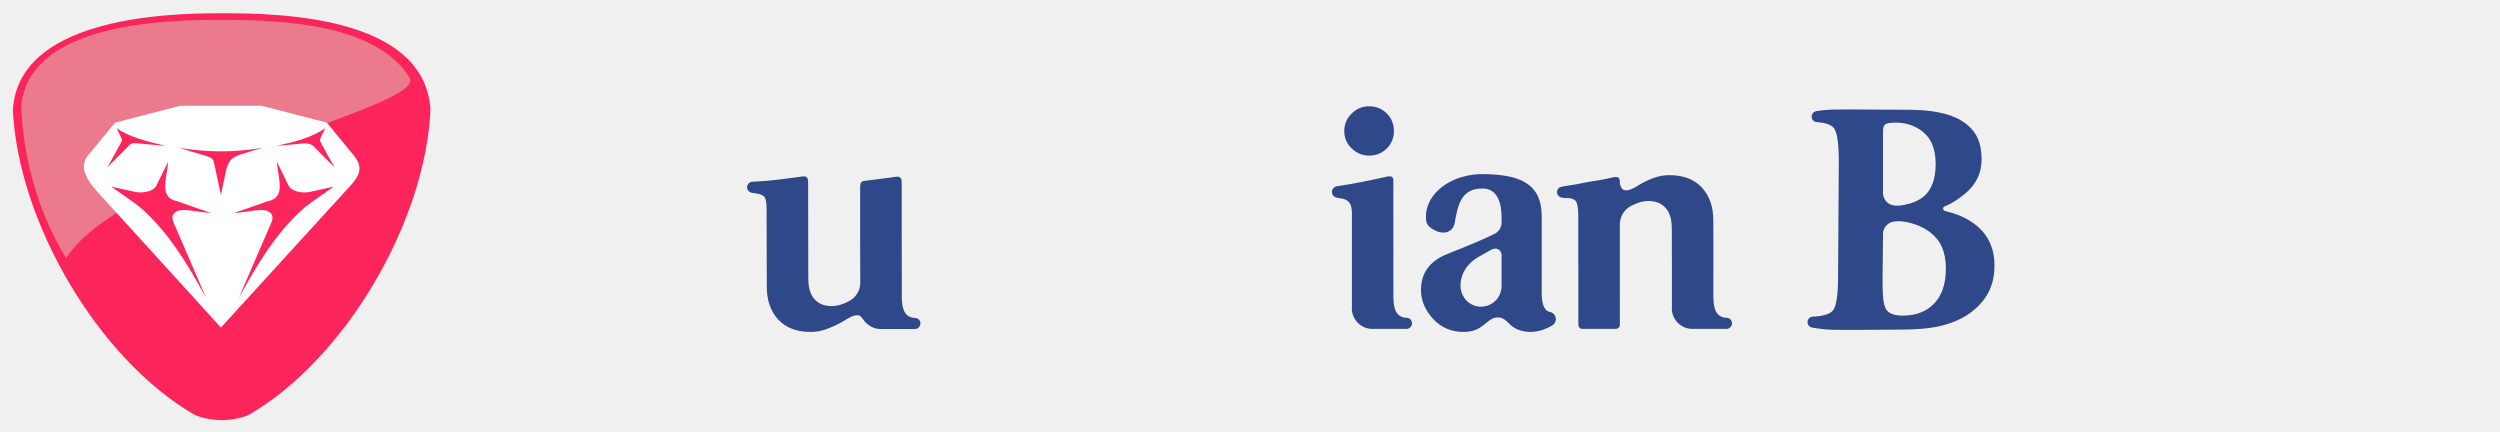
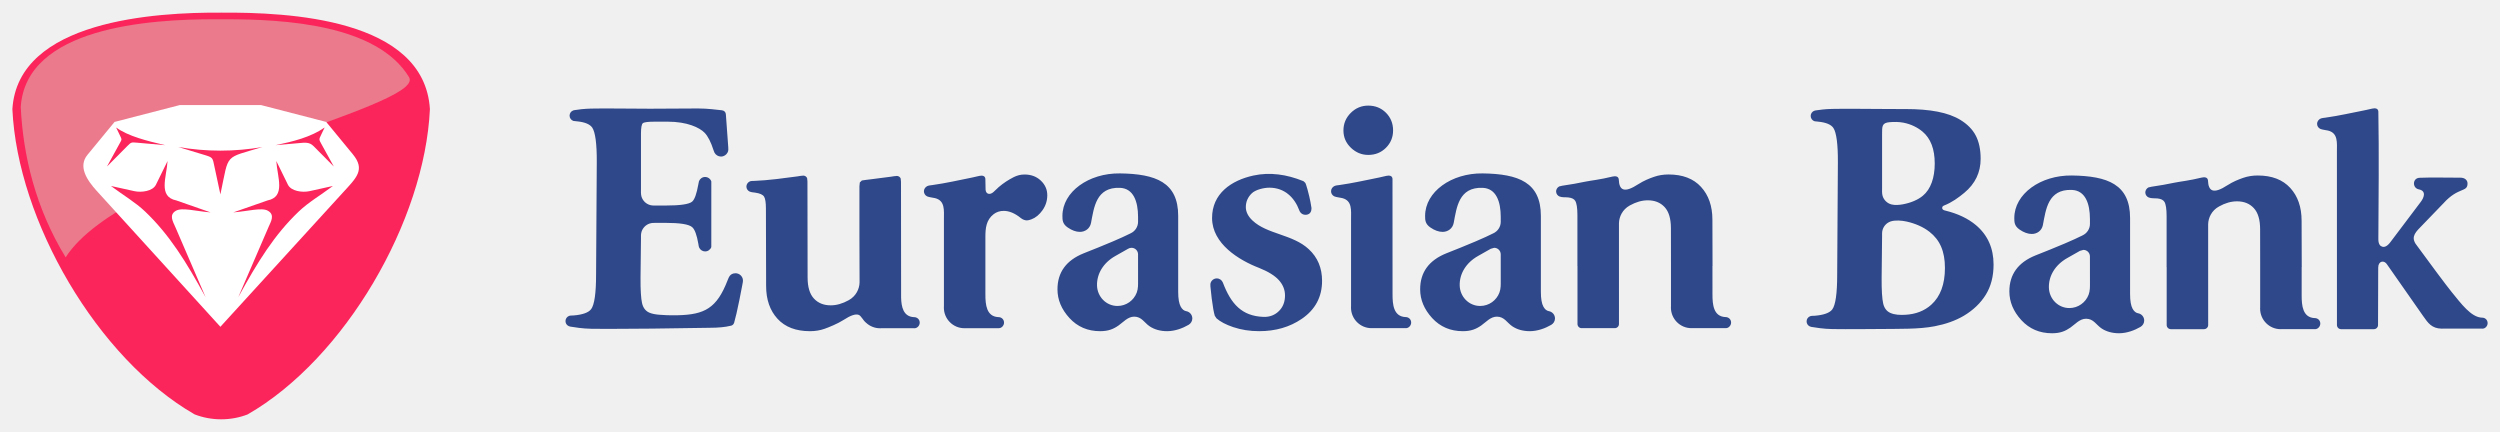
- <svg xmlns="http://www.w3.org/2000/svg" width="715.748" height="123.661">
-   <g>
-     <path d="M545.852 31.417c7.01 0 12.208.962 15.73 3.142 1.93 1.194 3.392 2.645 4.334 4.432.938 1.784 1.41 4.008 1.41 6.67 0 3.89-1.55 7.146-4.672 9.735-1.716 1.427-3.616 2.785-5.736 3.615-.345.132-.605.32-.605.7 0 .567.53.695.966.8 3.49.857 6.412 2.232 8.684 4.135 3.383 2.842 5.062 6.622 5.062 11.295 0 3.375-.745 6.264-2.24 8.665-1.49 2.405-3.603 4.417-6.33 6.04-2.336 1.363-5.093 2.353-8.275 2.966-2.348.457-4.937.637-7.687.706-1.354.035-2.713.043-4.068.06-6.717.035-12.93.115-17.53.043-2.582-.036-4.734-.413-6.113-.63l.008-.016-.38-.112c-.554-.252-.93-.8-.927-1.443 0-.677.433-1.262 1.038-1.487.382-.136.867-.096 1.268-.124 2.585-.207 4.3-.812 5.046-1.81.938-1.263 1.41-4.562 1.41-9.884l.2-32.212c.033-5.26-.424-8.542-1.265-9.836-.655-1.01-2.134-1.627-4.418-1.848l-.998-.108c-.64-.208-1.11-.81-1.11-1.523 0-.698.46-1.3 1.094-1.504l.28-.068h-.004c1.143-.193 2.778-.393 4.802-.44 4.285-.105 10.297.027 16.906.03 1.387 0 2.753.01 4.12.01m-.156 58.917c2.97-.145 5.53-1.107 7.51-2.902 2.59-2.345 3.896-5.844 3.896-10.513 0-4.81-1.466-8.032-4.428-10.353-1.776-1.39-4.04-2.373-6.557-2.938-1.323-.293-3.267-.466-4.55-.033-1.122.377-2 1.29-2.328 2.437-.182.63-.137 1.275-.137 1.92l-.13 11.68c-.04 3.695.15 6.196.442 7.458.29 1.263.942 2.193 1.996 2.677 1.336.617 2.843.63 4.286.565m-.642-31.64c2.31-.436 4.265-1.25 5.72-2.448 2.276-1.876 3.407-5.2 3.407-9.227 0-4.152-1.17-7.202-3.502-9.15-1.39-1.158-3.263-2.132-5.475-2.553-1.295-.245-2.626-.245-3.936-.14-2.225.176-2.164 1.202-2.164 3.35v15.43c0 .76-.073 1.612.152 2.346.357 1.174 1.31 2.108 2.517 2.425 1.014.268 2.252.16 3.282-.033M246.25 53.533l.108-1.082.59-.576 1.166-.173c.38-.043.77-.087 1.166-.14 2.45-.303 4.465-.564 6.012-.772.477-.064 1.194-.217 1.68-.217.488 0 .91.298 1.09.727l.092.942c0 11.073.032 22.115.032 33.205.08 2.637.62 5.407 3.68 5.567h.06l.24.016.064.004v.008c.73.14 1.286.733 1.286 1.56 0 .825-.717 1.638-1.59 1.59l-.125-.008h-9.346l-.312.008c-1.515 0-2.902-.58-3.948-1.54-.966-.764-1.423-2.023-2.156-2.295-.882-.33-2.277.108-4.36 1.47-1.624 1.04-4.105 2.065-5.404 2.518-1.295.457-2.693.685-4.184.685-4.024 0-7.126-1.186-9.3-3.555-2.175-2.37-3.26-5.503-3.26-9.4 0-7.422-.057-14.76-.057-22.135 0-1.752-.18-2.906-.538-3.455-.352-.553-1.186-.926-2.484-1.122-.5-.08-1.194-.103-1.675-.332-.537-.26-.898-.8-.894-1.435.005-.597.398-1.182.955-1.443.4-.184.93-.144 1.363-.164 1.864-.092 3.968-.228 6.29-.517 2.455-.306 4.467-.566 6.02-.775.468-.064 1.185-.22 1.678-.22.485 0 .91.3 1.086.73l.092.933c0 8.782.044 18.718.044 27.503 0 2.727.602 4.74 1.804 6.037 1.198 1.3 2.806 1.948 4.818 1.948 1.675 0 3.386-.49 5.142-1.467 2.144-1.174 3.082-3.274 3.118-5.102-.036-9.17-.06-18.353-.04-27.523m183.65 26.97l-.003-7.39v-.093c0-1.034-.842-1.872-1.872-1.872l-.99.285-3.667 2.076c-3.47 1.97-5.295 5.13-5.223 8.408.068 3.246 2.637 5.888 5.86 5.888 2.52 0 4.68-1.592 5.515-3.828.433-1.154.38-2.273.38-3.475m11.49-18.49V83.78c0 1.947.246 3.358.73 4.236.414.74.927 1.166 1.552 1.28.998.163 1.764 1.033 1.764 2.08 0 .78-.43 1.458-1.06 1.822l.005.004c-1.778 1.026-3.902 1.804-6.107 1.828-2.004 0-3.69-.48-5.038-1.383-1.535-1.018-2.296-2.78-4.43-2.78-1.85 0-3.097 1.554-4.488 2.524-1.463 1.025-2.93 1.638-5.27 1.638-3.555 0-6.477-1.255-8.782-3.752-2.288-2.5-3.443-5.242-3.443-8.228 0-4.87 2.5-8.31 7.5-10.32 2.79-1.103 5.59-2.22 8.372-3.407 2.072-.885 3.764-1.655 5.066-2.312l.012-.008c1.26-.573 2.133-1.844 2.133-3.31l-.004-.14v-1.243c0-4.43-1.326-8.18-5.182-8.33-6.86-.263-7.443 5.656-8.292 10.065-.32 1.64-1.712 2.55-3.175 2.55-1.105 0-2.275-.418-3.506-1.263-1.495-1.035-1.503-2.146-1.503-3.316 0-6.906 7.532-12.288 16.49-12.168 10.285.136 16.66 2.565 16.66 12.168m22.362 12.938l.004 17.988v.032c0 .657-.533 1.19-1.19 1.19l-.044-.004v.004h-9.463c-.65 0-1.184-.533-1.184-1.19V76.368h-.02v-14.53c0-2.08-.212-3.458-.633-4.14-.33-.54-.974-.857-1.996-.973-.822-.09-1.72.048-2.5-.27-.55-.227-.943-.753-.975-1.382-.028-.597.333-1.202.874-1.49l.85-.205c2.376-.333 4.613-.742 6.717-1.183 1.475-.304 4.12-.565 7.735-1.45.834-.18 1.684-.097 1.772.825.112 3.158 1.57 3.987 5.607 1.354 1.623-1.038 3.163-1.635 4.457-2.088 1.3-.457 2.697-.686 4.188-.686 4.025 0 7.127 1.187 9.3 3.555 2.17 2.37 3.262 5.503 3.262 9.395 0 4.714.02 8.93.036 13.267h-.024l.004 8.148c0 2.866.276 6.293 3.687 6.47h.06l.245.015.06.004-.004.008c.733.14 1.286.733 1.286 1.56 0 .825-.71 1.638-1.587 1.586l-.124-.004h-9.343l-.316.008c-3.22 0-5.86-2.637-5.86-5.888l.016-.4V76.367c-.012-3.61-.016-7.22-.016-10.83 0-2.73-.6-4.737-1.8-6.04-1.202-1.295-2.81-1.948-4.82-1.948-1.677 0-3.388.492-5.144 1.466-2.144 1.174-3.082 3.28-3.118 5.102.016 3.61.008 7.223 0 10.834m-71.79-44.52c2.015 0 3.702.684 5.065 2.043 1.363 1.367 2.044 3.054 2.044 5.066 0 1.95-.68 3.604-2.043 4.967-1.363 1.363-3.05 2.044-5.066 2.044-1.88 0-3.534-.68-4.96-2.043-1.432-1.363-2.145-3.018-2.145-4.966 0-1.947.7-3.622 2.092-5.013 1.4-1.395 3.07-2.096 5.014-2.096m1.235 63.724l-.312.008c-3.22 0-5.864-2.637-5.864-5.888l.015-.4V62.996c0-2.62.37-5.347-2.533-6.084-.63-.16-1.744-.245-2.28-.5-.554-.266-.922-.827-.918-1.472.004-.617.404-1.214.978-1.48.404-.19.993-.223 1.422-.284 1.992-.308 3.888-.605 5.668-.99 2.545-.55 5.234-1.014 7.763-1.635.834-.18 1.68-.095 1.768.827l.012 33.138c0 2.866.276 6.293 3.69 6.47h.057l.245.02h.06v.007c.733.14 1.282.737 1.282 1.56 0 .825-.71 1.638-1.588 1.59l-.124-.008h-9.343zM-486.89-160.005c.016.092.024-.28.024.29 0 .568-.204 1.586-1.347 1.77-1.142.185-1.875-.497-2.14-1.234-1.35-3.66-4.18-6.5-8.573-6.5-1.555 0-3.976.552-5.078 1.654-1.107 1.102-1.66 2.4-1.66 3.896 0 1.363.637 2.645 1.9 3.843 4.184 3.97 11.542 3.937 16.132 8.23 2.53 2.337 3.8 5.36 3.8 9.058 0 4.605-1.95 8.244-5.845 10.902-3.438 2.34-7.498 3.507-12.172 3.507-2.66 0-5.146-.39-7.447-1.167-2.076-.7-3.667-1.54-4.77-2.505v-.004l-.492-.74v-.008c-.28-.918-.573-2.56-.874-4.922-.16-1.27-.285-2.43-.377-3.47l-.004-.702c.126-.89.903-1.59 1.83-1.59.79 0 1.466.492 1.738 1.18 2.32 6.12 5.427 9.62 11.664 9.84 1.815.06 3.294-.57 4.433-1.707 1.134-1.133 1.703-2.608 1.703-4.428 0-1.623-.585-3.082-1.752-4.38-1.17-1.3-3.054-2.465-5.65-3.503-5.91-2.278-13.432-6.96-13.484-14.226-.048-7.094 5.55-10.853 11.8-12.228 4.773-1.05 9.623-.31 14.176 1.535l.257.113.49.48.203.522c.26.774.57 1.904.922 3.38.37 1.562.324 1.598.597 3.117h-.004zm-36.487 64.058l-.004-7.39v-.093c0-1.034-.838-1.872-1.872-1.872-.365 0-.7.104-.99.285l-3.667 2.076c-3.47 1.972-5.295 5.13-5.223 8.41.07 3.245 2.642 5.886 5.86 5.886 2.525 0 4.682-1.59 5.52-3.827.428-1.155.376-2.273.376-3.475m11.49-18.49v21.764c0 1.948.245 3.36.73 4.237.413.742.926 1.167 1.547 1.28 1.006.164 1.772 1.033 1.772 2.08 0 .78-.43 1.458-1.062 1.823l.004.004c-1.78 1.026-3.9 1.804-6.108 1.828-2 0-3.69-.48-5.04-1.383-1.53-1.018-2.296-2.782-4.428-2.782-1.848 0-3.098 1.555-4.49 2.525-1.462 1.026-2.93 1.64-5.274 1.64-3.55 0-6.473-1.255-8.777-3.752-2.288-2.5-3.442-5.242-3.442-8.228 0-4.87 2.5-8.31 7.5-10.32 2.792-1.103 5.59-2.22 8.372-3.408 2.076-.885 3.767-1.655 5.066-2.312l.012-.008h.004c1.254-.573 2.124-1.844 2.124-3.31v-1.384c0-4.428-1.327-8.18-5.178-8.328-6.87-.265-7.443 5.655-8.297 10.064-.32 1.638-1.71 2.548-3.173 2.548-1.107 0-2.273-.417-3.503-1.263-1.5-1.034-1.507-2.144-1.507-3.314 0-6.905 7.53-12.288 16.493-12.167 10.28.136 16.657 2.565 16.657 12.168m-60.926 32.153l-.315.012c-3.22 0-5.86-2.64-5.86-5.888l.016-.4V-3.636c0-2.617.366-5.347-2.536-6.08-.63-.16-1.74-.25-2.273-.505-.552-.26-.924-.826-.92-1.47.004-.62.404-1.216.977-1.48.405-.19.99-.22 1.423-.285 1.992-.308 3.888-.6 5.668-.986 2.545-.55 5.234-1.02 7.763-1.636.835-.18 1.68-.096 1.77.822.02.962.043 2.412.06 3.058.035 1.318 1.22 1.703 2.3.693.452-.43 1.174-1.098 1.462-1.375 1.375-1.174 2.726-2.048 4.3-2.853.927-.47 1.94-.755 3.087-.755 1.883 0 3.438.58 4.672 1.752 1.23 1.166 1.848 2.565 1.848 4.184 0 1.56-.453 2.99-1.363 4.29-.91 1.294-1.98 2.172-3.214 2.625-.517.196-.942.292-1.267.292-.58 0-1.166-.224-1.75-.68-1.688-1.364-3.312-2.045-4.87-2.045-1.103 0-2.06.31-2.87.926-2.193 1.667-2.39 4.104-2.39 6.565v16.465c0 2.865.28 6.288 3.692 6.47h.06l.24.015h.065v.012c.73.14 1.282.733 1.282 1.56 0 .824-.71 1.634-1.587 1.586l-.124-.007h-9.343zm-15.93-106.024c5.137.003 9.87-.082 13.718-.074 2.818.004 5.158.35 6.85.52l.044.013c.593.06 1.058.557 1.066 1.162l.004.02v.004l.68 9.387c.038.513.074.962-.167 1.458-.345.71-1.074 1.208-1.916 1.208-.786 0-1.484-.45-1.844-1.09l-.265-.662c-.756-2.384-1.626-4.084-2.592-5.074-1.427-1.46-4.938-3.162-10.517-3.162h-3.8c-1.874 0-3 .144-3.353.437-.357.292-.537 1.29-.537 2.97v15.71c0 .763-.073 1.612.148 2.346.357 1.178 1.31 2.108 2.52 2.43.642.167 1.336.12 1.993.12h2.45c4.152 0 6.665-.374 7.543-1.12.7-.6 1.29-2.236 1.763-4.91l.19-.93c.27-.708.957-1.217 1.75-1.217.834 0 1.535.537 1.788 1.27l-.004 18.806c-.257.713-.954 1.242-1.764 1.246-.733-.004-1.367-.43-1.675-1.034-.17-.345-.2-.73-.264-1.106-.44-2.565-1.034-4.176-1.783-4.822-.942-.813-3.455-1.218-7.543-1.218h-2.67c-.677 0-1.318-.028-1.98.196-1.118.377-1.996 1.29-2.324 2.433-.18.63-.136 1.275-.136 1.924l-.13 10.983c-.04 3.695.15 6.196.438 7.46.29 1.26.946 2.187 1.996 2.676.766.352 1.74.536 2.874.632 1.134.097 2.942.21 5.403.15 7.668-.19 11.127-2.02 14.205-9.957.337-.738.59-2.036 2.277-2.072 1.018 0 1.87.71 2.092 1.65.128.558-.028 1.115-.13 1.664-.243 1.33-.524 2.762-.832 4.29-.597 2.98-1.114 5.177-1.527 6.624l-.02.033c-.153.43-.54.746-1.01.79l-.016.004c-1.508.376-3.456.557-5.92.565-4.398.008-10.11.2-16.378.236-6.72.036-12.93.116-17.53.048-2.586-.044-4.738-.416-6.117-.633l.008-.016-.377-.112c-.553-.253-.93-.802-.926-1.443 0-.677.433-1.26 1.038-1.487.38-.136.866-.092 1.267-.124 2.585-.204 4.3-.817 5.046-1.81.94-1.26 1.412-4.558 1.412-9.885l.2-32.212c.032-5.258-.43-8.537-1.266-9.832-.658-1.013-2.133-1.63-4.417-1.85l-1-.112c-.64-.2-1.11-.806-1.11-1.52 0-.7.462-1.298 1.09-1.502l.28-.065v-.003c1.14-.192 2.78-.392 4.803-.445 4.285-.1 10.297.033 16.906.037m412.306 49.778l-.008-7.39v-.093c0-1.034-.838-1.872-1.872-1.872l-.99.28-3.667 2.08c-3.472 1.97-5.296 5.13-5.224 8.41.068 3.246 2.642 5.887 5.86 5.887 2.52 0 4.68-1.595 5.52-3.827.428-1.158.38-2.273.38-3.475m11.49-18.485v21.76c0 1.947.24 3.358.726 4.236.413.74.93 1.17 1.55 1.28 1.003.162 1.77 1.032 1.77 2.078 0 .78-.43 1.46-1.063 1.823l.003.005c-1.78 1.022-3.9 1.804-6.105 1.824-2.004 0-3.69-.482-5.038-1.376-1.535-1.018-2.3-2.785-4.432-2.785-1.848 0-3.1 1.554-4.49 2.528-1.462 1.018-2.93 1.63-5.27 1.63-3.555 0-6.477-1.246-8.78-3.747-2.29-2.5-3.44-5.24-3.44-8.227 0-4.87 2.497-8.31 7.495-10.32 2.793-1.103 5.59-2.225 8.372-3.407 2.077-.886 3.768-1.66 5.07-2.313l.01-.008h.003c1.254-.577 2.128-1.84 2.128-3.31l-.004-.145v-1.234c0-4.433-1.327-8.185-5.18-8.333-6.864-.265-7.44 5.66-8.295 10.064-.32 1.64-1.708 2.55-3.174 2.55-1.103 0-2.277-.418-3.503-1.263-1.5-1.034-1.507-2.145-1.507-3.31 0-6.91 7.53-12.294 16.492-12.173 10.285.137 16.662 2.566 16.662 12.173m22.356 12.63l.008 17.983v.036c0 .654-.532 1.187-1.19 1.187h-9.506c-.65 0-1.186-.534-1.186-1.188l.004-.036h-.004v-16.568h-.02v-14.534c0-2.076-.21-3.455-.63-4.14-.328-.537-.978-.862-2-.974-.82-.088-1.72.048-2.497-.273-.552-.224-.94-.75-.973-1.378-.028-.6.33-1.2.87-1.492l.854-.2c2.374-.338 4.61-.746 6.714-1.183 1.475-.31 4.12-.57 7.74-1.455.83-.18 1.68-.092 1.767.826.117 3.158 1.572 3.992 5.612 1.354 1.624-1.038 3.16-1.635 4.457-2.088 1.298-.453 2.693-.68 4.184-.68 4.028 0 7.126 1.185 9.302 3.55 2.173 2.37 3.26 5.503 3.26 9.4 0 4.712.02 8.924.04 13.265h-.025v8.144c0 2.867.28 6.294 3.692 6.474h.06l.237.016h.063v.008c.733.14 1.286.734 1.286 1.56 0 .83-.714 1.64-1.588 1.59l-.124-.007h-9.347l-.31.01c-3.224 0-5.865-2.643-5.865-5.89l.016-.4v-11.503c-.007-3.615-.015-7.222-.015-10.834 0-2.725-.597-4.737-1.8-6.036-1.198-1.298-2.81-1.948-4.817-1.948-1.676 0-3.39.484-5.142 1.466-2.15 1.17-3.083 3.275-3.123 5.1.016 3.614.012 7.22 0 10.836m36.874-31.63c0 16.3.008 33.322.008 49.622h.004l-.005.036c0 .654.525 1.18 1.174 1.18h9.414c.653 0 1.178-.53 1.178-1.18v-.036c0-5.475.024-10.966.053-16.453.008-1.87 1.703-2.235 2.57-.812l10.327 14.77c1.39 1.987 2.453 3.498 5.26 3.562l.307-.008h11.194l.124.008c.85.048 1.547-.757 1.547-1.575s-.54-1.403-1.254-1.543v-.008l-.06-.004-.232-.016h-.06c-3.134-.108-5.956-4-8.738-7.403-1.25-1.522-6.757-8.893-9.715-12.985-1.916-2.288-1.13-3.587.822-5.535l6.565-6.805c4.276-4.758 6.91-3.095 6.918-5.664.032-.912-.718-1.758-2.19-1.694-3.57-.016-8.66-.096-11.446.028-2.184 0-2.228 2.918-.356 3.307 2.388.458 1.45 2.538.505 3.724l-8.52 11.295c-.923 1.26-1.753 1.638-2.45 1.397-.537-.188-1.054-.653-1.078-2.036.064-11.995.208-24.712-.004-36.68-.088-.914-.925-.994-1.75-.818-2.506.614-5.275 1.075-7.796 1.62-1.768.384-3.644.673-5.616.978-.43.064-1.01.096-1.414.28-.566.27-.962.858-.966 1.467-.004.64.36 1.2.91 1.46.532.252 1.63.34 2.256.496 2.874.73 2.513 3.43 2.513 6.028" fill="#2f4889" />
-     <g>
-       <path d="M55.88 118.86c2.417.933 4.99 1.402 7.57 1.406 2.582 0 5.163-.46 7.588-1.395 27.88-16.007 50.742-55.45 52.212-87.438C121.635 5.38 82.56 3.69 63.467 3.805 44.767 3.69 5.263 5.95 3.684 31.445c1.48 31.975 24.328 71.402 52.196 87.414" fill="#fb255b" />
-       <g>
-         <path d="M64.798 5.702c-.665 0-1.31 0-1.944.004-.457 0-.93-.004-1.41-.004-18.373 0-53.884 2.22-55.363 25.13.67 13.92 4.237 28.954 12.862 43.05 16.38-25.735 103.042-42.99 98.37-51.543C108.103 7.116 81.434 5.7 64.797 5.7" fill="#eb7a8c" />
-         <g>
-           <path d="M63.25 93.773l.14-.156c12.564-13.764 22.368-24.505 34.933-38.265 3.888-4.256 6.505-6.55 2.85-10.994l-7.616-9.254-18.665-4.826H51.61l-18.665 4.826c-2.862 3.475-4.902 5.952-7.76 9.427-2.717 3.295-.216 7.18 2.66 10.333l35.268 38.754.136.156z" fill="#fff" />
-           <g>
-             <path d="M93.106 36.7c-3.992 2.785-8.986 3.995-14.056 5.065 2.63-.232 4-.353 6.633-.59 1.716-.15 3.038-.368 4.24.85l5.808 5.852-3.534-6.416c-.733-1.334-.757-1.298-.096-2.67.337-.692.673-1.394 1.006-2.09" fill="#fc255c" />
-             <g>
-               <path d="M31.906 53.443c3.106.69 3.603.798 6.71 1.487 2.04.45 5.266.02 6.184-1.852l3.326-6.78c-.288 4.628-2.785 10.23 2.537 11.297l9.78 3.415c-4.257-.337-8.156-1.48-9.924-.47-2.08 1.184-.83 3.14-.21 4.582l8.718 20.205c-5.54-10.13-10.373-17.928-17.326-24.56-2.83-2.695-6.137-4.583-9.796-7.324" fill="#fc255c" />
-               <g>
-                 <path d="M33.395 36.7c3.46 2.504 8.73 3.807 14.06 5.065-2.697-.236-5.395-.477-8.088-.717-1.67-.15-1.667-.15-2.854 1.046l-5.743 5.783c1.258-2.284 2.513-4.573 3.775-6.86.51-.92.493-.883.044-1.83-.4-.83-.802-1.654-1.195-2.488" fill="#fc255c" />
-                 <g>
-                   <path d="M63.36 55.326l-.124.53-.096-.53c-.513-2.41-1.03-4.822-1.548-7.23-.6-2.83-.368-2.77-3.13-3.608-2.42-.737-4.837-1.47-7.254-2.2 8.028 1.387 16.056 1.387 24.084 0-11.098 3.367-9.503 1.667-11.932 13.038" fill="#fc255c" />
-                   <path d="M95.48 53.443l-6.708 1.487c-2.04.45-5.267.02-6.185-1.852l-3.322-6.78c.284 4.628 2.785 10.23-2.537 11.297l-9.78 3.415c4.253-.337 8.152-1.48 9.92-.47 2.08 1.184.83 3.14.208 4.582L68.36 85.327c5.538-10.13 10.376-17.928 17.325-24.56 2.83-2.695 6.137-4.583 9.796-7.324" fill="#fc255c" />
+ <svg xmlns="http://www.w3.org/2000/svg" version="1.1" width="715.748" height="123.661" id="svg3229">
+   <defs id="defs3231" />
+   <g transform="translate(-18.86342,-423.8296)" id="layer1">
+     <g transform="matrix(3.205663,0,0,3.205663,-1954.877,-1394.577)" id="g3278">
+       <g transform="matrix(1.25,0,0,-1.25,785.8989,576.9878)" id="g3129">
+         <path d="m 0,0 c 1.749,0 3.046,-0.24 3.925,-0.784 0.481,-0.298 0.846,-0.66 1.081,-1.106 0.234,-0.445 0.352,-1 0.352,-1.664 0,-0.971 -0.387,-1.783 -1.166,-2.429 C 3.764,-6.339 3.29,-6.678 2.761,-6.885 2.675,-6.918 2.61,-6.965 2.61,-7.06 c 0,-0.141 0.132,-0.173 0.241,-0.199 0.871,-0.214 1.6,-0.557 2.167,-1.032 0.844,-0.709 1.263,-1.652 1.263,-2.818 0,-0.842 -0.186,-1.563 -0.559,-2.162 -0.372,-0.6 -0.899,-1.102 -1.579,-1.507 -0.583,-0.34 -1.271,-0.587 -2.065,-0.74 -0.586,-0.114 -1.232,-0.159 -1.918,-0.176 -0.338,-0.009 -0.677,-0.011 -1.015,-0.015 -1.676,-0.009 -3.226,-0.029 -4.374,-0.011 -0.644,0.009 -1.181,0.103 -1.525,0.157 l 0.002,0.004 -0.095,0.028 c -0.138,0.063 -0.232,0.2 -0.231,0.36 0,0.169 0.108,0.315 0.259,0.371 0.095,0.034 0.216,0.024 0.316,0.031 0.645,0.052 1.073,0.203 1.259,0.452 0.234,0.315 0.352,1.138 0.352,2.466 l 0.05,8.037 c 0.008,1.312 -0.106,2.131 -0.316,2.454 -0.163,0.252 -0.532,0.406 -1.102,0.461 l -0.249,0.027 c -0.16,0.052 -0.277,0.202 -0.277,0.38 0,0.174 0.115,0.324 0.273,0.375 l 0.07,0.017 -0.001,0 c 0.285,0.048 0.693,0.098 1.198,0.11 1.069,0.026 2.569,-0.007 4.218,-0.008 C -0.682,0.002 -0.341,0 0,0 m -0.039,-14.7 c 0.741,0.036 1.38,0.276 1.874,0.724 0.646,0.585 0.972,1.458 0.972,2.623 0,1.2 -0.366,2.004 -1.105,2.583 -0.443,0.347 -1.008,0.592 -1.636,0.733 -0.33,0.073 -0.815,0.116 -1.135,0.008 -0.28,-0.094 -0.499,-0.322 -0.581,-0.608 -0.045,-0.157 -0.034,-0.318 -0.034,-0.479 l -0.032,-2.914 c -0.01,-0.922 0.037,-1.546 0.11,-1.861 0.072,-0.315 0.235,-0.547 0.498,-0.668 0.333,-0.154 0.709,-0.157 1.069,-0.141 m -0.16,7.894 c 0.576,0.109 1.064,0.312 1.427,0.611 0.568,0.468 0.85,1.297 0.85,2.302 0,1.036 -0.292,1.797 -0.874,2.283 -0.347,0.289 -0.814,0.532 -1.366,0.637 -0.323,0.061 -0.655,0.061 -0.982,0.035 -0.555,-0.044 -0.54,-0.3 -0.54,-0.836 l 0,-3.85 c 0,-0.189 -0.018,-0.402 0.038,-0.585 0.089,-0.293 0.327,-0.526 0.628,-0.605 0.253,-0.067 0.562,-0.04 0.819,0.008 m -74.552,1.288 0.027,0.27 0.147,0.144 0.291,0.043 c 0.095,0.011 0.192,0.022 0.291,0.035 0.611,0.076 1.114,0.141 1.5,0.193 0.119,0.016 0.298,0.054 0.419,0.054 0.122,0 0.227,-0.074 0.272,-0.181 l 0.023,-0.235 c 0,-2.763 0.008,-5.518 0.008,-8.285 0.02,-0.658 0.155,-1.349 0.918,-1.389 l 0.015,0 0.06,-0.004 0.016,-0.001 0,-0.002 c 0.182,-0.035 0.321,-0.183 0.321,-0.389 0,-0.206 -0.179,-0.409 -0.397,-0.397 l -0.031,0.002 -2.332,0 -0.078,-0.002 c -0.378,0 -0.724,0.145 -0.985,0.384 -0.241,0.191 -0.355,0.505 -0.538,0.573 -0.22,0.082 -0.568,-0.027 -1.088,-0.367 -0.405,-0.259 -1.024,-0.515 -1.348,-0.628 -0.323,-0.114 -0.672,-0.171 -1.044,-0.171 -1.004,0 -1.778,0.296 -2.32,0.887 -0.543,0.591 -0.814,1.373 -0.814,2.345 0,1.852 -0.014,3.683 -0.014,5.523 0,0.437 -0.045,0.725 -0.134,0.862 -0.088,0.138 -0.296,0.231 -0.62,0.28 -0.125,0.02 -0.298,0.026 -0.418,0.083 -0.134,0.065 -0.224,0.2 -0.223,0.358 0.001,0.149 0.099,0.295 0.238,0.36 0.1,0.046 0.232,0.036 0.34,0.041 0.465,0.023 0.99,0.057 1.569,0.129 0.613,0.076 1.115,0.141 1.502,0.193 0.117,0.016 0.296,0.055 0.419,0.055 0.121,0 0.227,-0.075 0.271,-0.182 l 0.023,-0.233 c 0,-2.191 0.011,-4.67 0.011,-6.862 0,-0.68 0.15,-1.182 0.45,-1.506 0.299,-0.324 0.7,-0.486 1.202,-0.486 0.418,0 0.845,0.122 1.283,0.366 0.535,0.293 0.769,0.817 0.778,1.273 -0.009,2.288 -0.015,4.579 -0.01,6.867 m 45.821,-6.729 -0.001,1.844 0,0.012 0,0.011 c 0,0.258 -0.21,0.467 -0.467,0.467 l -0.247,-0.071 -0.915,-0.518 c -0.866,-0.492 -1.321,-1.28 -1.303,-2.098 0.017,-0.81 0.658,-1.469 1.462,-1.469 0.629,0 1.168,0.397 1.376,0.955 0.108,0.288 0.095,0.567 0.095,0.867 m 2.867,4.613 0,-5.43 c 0,-0.486 0.061,-0.838 0.182,-1.057 0.103,-0.185 0.231,-0.291 0.387,-0.319 0.249,-0.041 0.44,-0.258 0.44,-0.519 0,-0.195 -0.107,-0.364 -0.264,-0.455 l 0.001,-10e-4 c -0.444,-0.256 -0.974,-0.45 -1.524,-0.456 -0.5,0 -0.921,0.12 -1.257,0.345 -0.383,0.254 -0.573,0.694 -1.105,0.694 -0.462,0 -0.773,-0.388 -1.12,-0.63 -0.365,-0.256 -0.731,-0.409 -1.315,-0.409 -0.887,0 -1.616,0.313 -2.191,0.936 -0.571,0.624 -0.859,1.308 -0.859,2.053 0,1.215 0.624,2.073 1.871,2.575 0.696,0.275 1.395,0.554 2.089,0.85 0.517,0.221 0.939,0.413 1.264,0.577 l 0.003,0.002 c 0.314,0.143 0.532,0.46 0.532,0.826 l -0.001,0.035 0,0.31 c 0,1.105 -0.331,2.041 -1.293,2.078 -1.712,0.066 -1.857,-1.411 -2.069,-2.511 -0.08,-0.409 -0.427,-0.636 -0.792,-0.636 -0.276,0 -0.568,0.104 -0.875,0.315 -0.373,0.258 -0.375,0.535 -0.375,0.827 0,1.723 1.879,3.066 4.114,3.036 2.566,-0.034 4.157,-0.64 4.157,-3.036 m 5.579,-3.228 0.001,-4.488 0,-0.008 c 0,-0.164 -0.133,-0.297 -0.297,-0.297 l -0.011,10e-4 0,-10e-4 -2.357,0 -0.004,0 c -0.162,0 -0.295,0.133 -0.295,0.297 l 0,0.008 0,2.037 0,0.031 0,0.032 0,2.035 -0.005,0 0,3.625 c 0,0.519 -0.053,0.863 -0.158,1.033 -0.082,0.135 -0.243,0.214 -0.498,0.243 -0.205,0.022 -0.429,-0.012 -0.624,0.067 -0.137,0.057 -0.235,0.188 -0.243,0.345 -0.007,0.149 0.083,0.3 0.218,0.372 l 0.212,0.051 c 0.593,0.083 1.151,0.185 1.676,0.295 0.368,0.076 1.028,0.141 1.93,0.362 0.208,0.045 0.42,0.024 0.442,-0.206 0.028,-0.788 0.392,-0.995 1.399,-0.338 0.405,0.259 0.789,0.408 1.112,0.521 0.324,0.114 0.673,0.171 1.045,0.171 1.004,0 1.778,-0.296 2.32,-0.887 0.542,-0.591 0.814,-1.373 0.814,-2.344 0,-1.176 0.005,-2.228 0.009,-3.31 l -0.006,0 10e-4,-2.033 c 0,-0.715 0.069,-1.57 0.92,-1.614 l 0.015,0 0.061,-0.004 0.015,-0.001 -10e-4,-0.002 c 0.183,-0.035 0.321,-0.183 0.321,-0.389 0,-0.206 -0.177,-0.409 -0.396,-0.396 l -0.031,10e-4 -2.331,0 -0.079,-0.002 c -0.803,0 -1.462,0.658 -1.462,1.469 l 0.004,0.1 0,2.871 c -0.003,0.901 -0.004,1.801 -0.004,2.702 0,0.681 -0.15,1.182 -0.449,1.507 -0.3,0.323 -0.701,0.486 -1.203,0.486 -0.418,0 -0.845,-0.123 -1.283,-0.366 -0.535,-0.293 -0.769,-0.818 -0.778,-1.273 0.004,-0.901 0.002,-1.802 0,-2.703 M -38.396,0.246 c 0.503,0 0.924,-0.171 1.264,-0.51 0.34,-0.341 0.51,-0.762 0.51,-1.264 0,-0.486 -0.17,-0.899 -0.51,-1.239 -0.34,-0.34 -0.761,-0.51 -1.264,-0.51 -0.469,0 -0.882,0.17 -1.238,0.51 -0.357,0.34 -0.535,0.753 -0.535,1.239 0,0.486 0.175,0.904 0.522,1.251 0.349,0.348 0.766,0.523 1.251,0.523 m 0.308,-15.899 -0.078,-0.002 c -0.803,0 -1.463,0.658 -1.463,1.469 l 0.004,0.1 0,6.207 c 0,0.654 0.092,1.334 -0.632,1.518 -0.157,0.04 -0.435,0.061 -0.569,0.125 -0.138,0.066 -0.23,0.206 -0.229,0.367 10e-4,0.154 0.101,0.303 0.244,0.369 0.101,0.048 0.248,0.056 0.355,0.071 0.497,0.077 0.97,0.151 1.414,0.247 0.635,0.137 1.306,0.253 1.937,0.408 0.208,0.045 0.419,0.024 0.441,-0.206 l 0.003,-8.268 c 0,-0.715 0.069,-1.57 0.921,-1.614 l 0.014,0 0.061,-0.005 0.015,0 0,-0.002 c 0.183,-0.035 0.32,-0.184 0.32,-0.389 0,-0.206 -0.177,-0.409 -0.396,-0.397 l -0.031,0.002 -2.331,0 z m -4.371,8.619 c 0.004,-0.023 0.006,0.07 0.006,-0.072 0,-0.142 -0.051,-0.396 -0.336,-0.442 -0.285,-0.046 -0.468,0.124 -0.534,0.308 -0.337,0.913 -1.043,1.622 -2.139,1.622 -0.388,0 -0.992,-0.138 -1.267,-0.413 -0.276,-0.275 -0.414,-0.599 -0.414,-0.972 0,-0.34 0.159,-0.66 0.474,-0.959 1.044,-0.99 2.88,-0.982 4.025,-2.053 0.631,-0.583 0.948,-1.337 0.948,-2.26 0,-1.149 -0.486,-2.057 -1.458,-2.72 -0.858,-0.584 -1.871,-0.875 -3.037,-0.875 -0.664,0 -1.284,0.097 -1.858,0.291 -0.518,0.175 -0.915,0.384 -1.19,0.625 l 0,0.001 -0.123,0.185 0,0.002 c -0.07,0.229 -0.143,0.639 -0.218,1.228 -0.04,0.317 -0.071,0.606 -0.094,0.866 l -10e-4,0.175 c 0.031,0.222 0.225,0.397 0.456,0.397 0.197,0 0.366,-0.123 0.434,-0.295 0.579,-1.527 1.354,-2.4 2.91,-2.455 0.453,-0.015 0.822,0.142 1.106,0.426 0.283,0.283 0.425,0.651 0.425,1.105 0,0.405 -0.146,0.769 -0.437,1.093 -0.292,0.324 -0.762,0.615 -1.41,0.874 -1.474,0.568 -3.351,1.736 -3.364,3.549 -0.012,1.77 1.385,2.708 2.944,3.051 1.191,0.262 2.401,0.077 3.537,-0.383 l 0.064,-0.028 0.122,-0.12 0.051,-0.13 c 0.065,-0.193 0.142,-0.475 0.23,-0.843 0.092,-0.39 0.081,-0.399 0.149,-0.778 l -0.001,0 z m -12.384,-5.213 -10e-4,1.844 0,0.012 0,0.011 c 0,0.258 -0.209,0.467 -0.467,0.467 -0.091,0 -0.175,-0.026 -0.247,-0.071 l -0.915,-0.518 c -0.866,-0.492 -1.321,-1.28 -1.303,-2.098 0.017,-0.81 0.659,-1.469 1.462,-1.469 0.63,0 1.168,0.397 1.377,0.955 0.107,0.288 0.094,0.567 0.094,0.867 m 2.867,4.613 0,-5.43 c 0,-0.486 0.061,-0.838 0.182,-1.057 0.103,-0.185 0.231,-0.291 0.386,-0.319 0.251,-0.041 0.442,-0.258 0.442,-0.519 0,-0.195 -0.107,-0.364 -0.265,-0.455 l 0.001,-10e-4 c -0.444,-0.256 -0.973,-0.45 -1.524,-0.456 -0.499,0 -0.92,0.12 -1.257,0.345 -0.382,0.254 -0.573,0.694 -1.105,0.694 -0.461,0 -0.773,-0.388 -1.12,-0.63 -0.365,-0.256 -0.731,-0.409 -1.316,-0.409 -0.886,0 -1.615,0.313 -2.19,0.936 -0.571,0.624 -0.859,1.308 -0.859,2.053 0,1.215 0.624,2.073 1.871,2.575 0.697,0.275 1.395,0.554 2.089,0.85 0.518,0.221 0.94,0.413 1.264,0.577 l 0.003,0.002 0.001,0 c 0.313,0.143 0.53,0.46 0.53,0.826 l 0,0.035 0,0.31 c 0,1.105 -0.331,2.041 -1.292,2.078 -1.714,0.066 -1.857,-1.411 -2.07,-2.511 -0.08,-0.409 -0.427,-0.636 -0.792,-0.636 -0.276,0 -0.567,0.104 -0.874,0.315 -0.374,0.258 -0.376,0.535 -0.376,0.827 0,1.723 1.879,3.066 4.115,3.036 2.565,-0.034 4.156,-0.64 4.156,-3.036 m -15.201,-8.022 -0.079,-0.003 c -0.803,0 -1.462,0.659 -1.462,1.469 l 0.004,0.1 0,6.208 c 0,0.653 0.091,1.334 -0.633,1.517 -0.157,0.04 -0.434,0.062 -0.567,0.126 -0.138,0.065 -0.231,0.206 -0.23,0.367 0.001,0.154 0.101,0.303 0.244,0.369 0.101,0.047 0.247,0.055 0.355,0.071 0.497,0.077 0.97,0.15 1.414,0.246 0.635,0.137 1.306,0.254 1.937,0.408 0.208,0.045 0.419,0.024 0.441,-0.205 0.005,-0.24 0.011,-0.602 0.015,-0.763 0.009,-0.329 0.305,-0.425 0.574,-0.173 0.113,0.107 0.293,0.274 0.365,0.343 0.343,0.293 0.68,0.511 1.073,0.712 0.231,0.117 0.484,0.188 0.77,0.188 0.47,0 0.858,-0.145 1.166,-0.437 0.307,-0.291 0.461,-0.64 0.461,-1.044 0,-0.389 -0.113,-0.746 -0.34,-1.07 -0.227,-0.323 -0.494,-0.542 -0.802,-0.655 -0.129,-0.049 -0.235,-0.073 -0.316,-0.073 -0.145,0 -0.291,0.056 -0.437,0.17 -0.421,0.34 -0.826,0.51 -1.215,0.51 -0.275,0 -0.514,-0.077 -0.716,-0.231 -0.547,-0.416 -0.596,-1.024 -0.596,-1.638 l 0,-4.108 c 0,-0.715 0.07,-1.569 0.921,-1.614 l 0.015,0 0.06,-0.004 0.016,0 0,-0.003 c 0.182,-0.035 0.32,-0.183 0.32,-0.389 0,-0.206 -0.177,-0.408 -0.396,-0.396 l -0.031,0.002 -2.331,0 z m -22.526,15.68 c 1.282,-0.001 2.463,0.02 3.423,0.018 0.703,-0.001 1.287,-0.087 1.709,-0.13 l 0.011,-0.003 c 0.148,-0.015 0.264,-0.139 0.266,-0.29 l 10e-4,-0.005 0,-0.001 0.17,-2.342 c 0.009,-0.128 0.018,-0.24 -0.042,-0.364 -0.086,-0.177 -0.268,-0.301 -0.478,-0.301 -0.196,0 -0.37,0.112 -0.46,0.272 l -0.066,0.165 c -0.189,0.595 -0.406,1.019 -0.647,1.266 -0.356,0.364 -1.232,0.789 -2.624,0.789 l -0.948,0 c -0.468,0 -0.749,-0.036 -0.837,-0.109 -0.089,-0.073 -0.134,-0.322 -0.134,-0.741 l 0,-3.92 c 0,-0.19 -0.018,-0.402 0.037,-0.585 0.089,-0.294 0.327,-0.526 0.629,-0.606 0.16,-0.042 0.333,-0.03 0.497,-0.03 l 0.611,0 c 1.036,0 1.663,0.093 1.882,0.279 0.175,0.15 0.322,0.558 0.44,1.225 l 0.047,0.232 c 0.068,0.177 0.239,0.304 0.437,0.304 0.208,0 0.383,-0.134 0.446,-0.317 l -0.001,-4.692 c -0.064,-0.178 -0.238,-0.31 -0.44,-0.311 -0.183,10e-4 -0.341,0.107 -0.418,0.258 -0.043,0.086 -0.05,0.182 -0.066,0.276 -0.11,0.64 -0.258,1.042 -0.445,1.203 -0.235,0.203 -0.862,0.304 -1.882,0.304 l -0.666,0 c -0.169,0 -0.329,0.007 -0.494,-0.049 -0.279,-0.094 -0.498,-0.322 -0.58,-0.607 -0.045,-0.157 -0.034,-0.318 -0.034,-0.48 l -0.032,-2.74 c -0.01,-0.922 0.037,-1.546 0.109,-1.861 0.072,-0.315 0.236,-0.546 0.498,-0.668 0.191,-0.088 0.434,-0.134 0.717,-0.158 0.283,-0.024 0.734,-0.052 1.348,-0.037 1.913,0.047 2.776,0.504 3.544,2.484 0.084,0.184 0.147,0.508 0.568,0.517 0.254,0 0.467,-0.177 0.522,-0.412 0.032,-0.139 -0.007,-0.278 -0.032,-0.415 -0.061,-0.332 -0.131,-0.689 -0.208,-1.07 -0.149,-0.744 -0.278,-1.292 -0.381,-1.653 l -0.005,-0.008 c -0.038,-0.107 -0.135,-0.186 -0.252,-0.197 l -0.004,-10e-4 c -0.376,-0.094 -0.862,-0.139 -1.477,-0.141 -1.097,-0.002 -2.522,-0.05 -4.086,-0.059 -1.677,-0.009 -3.226,-0.029 -4.374,-0.012 -0.645,0.011 -1.182,0.104 -1.526,0.158 l 0.002,0.004 -0.094,0.028 c -0.138,0.063 -0.232,0.2 -0.231,0.36 0,0.169 0.108,0.314 0.259,0.371 0.095,0.034 0.216,0.023 0.316,0.031 0.645,0.051 1.073,0.204 1.259,0.452 0.234,0.314 0.352,1.137 0.352,2.466 l 0.05,8.037 c 0.008,1.312 -0.107,2.13 -0.316,2.453 -0.164,0.253 -0.532,0.407 -1.102,0.462 l -0.249,0.028 c -0.16,0.05 -0.277,0.201 -0.277,0.379 0,0.175 0.115,0.324 0.272,0.375 l 0.07,0.016 0,0.001 c 0.284,0.048 0.693,0.098 1.198,0.111 1.069,0.025 2.569,-0.008 4.218,-0.009 m 102.871,-12.42 -0.002,1.844 0,0.012 0,0.011 c 0,0.258 -0.209,0.467 -0.467,0.467 l -0.247,-0.07 -0.915,-0.519 c -0.866,-0.491 -1.321,-1.28 -1.303,-2.098 0.017,-0.81 0.659,-1.469 1.462,-1.469 0.629,0 1.168,0.398 1.377,0.955 0.107,0.289 0.095,0.567 0.095,0.867 m 2.867,4.612 0,-5.429 c 0,-0.486 0.06,-0.838 0.181,-1.057 0.103,-0.185 0.232,-0.292 0.387,-0.32 0.25,-0.04 0.441,-0.257 0.441,-0.518 0,-0.195 -0.107,-0.364 -0.265,-0.455 l 0.001,-10e-4 c -0.444,-0.255 -0.973,-0.45 -1.523,-0.455 -0.5,0 -0.921,0.12 -1.257,0.343 -0.383,0.254 -0.574,0.695 -1.106,0.695 -0.461,0 -0.773,-0.388 -1.12,-0.631 -0.365,-0.254 -0.731,-0.407 -1.315,-0.407 -0.887,0 -1.616,0.311 -2.191,0.935 -0.571,0.624 -0.858,1.308 -0.858,2.053 0,1.215 0.623,2.073 1.87,2.575 0.697,0.275 1.395,0.555 2.089,0.85 0.518,0.221 0.94,0.414 1.265,0.577 l 0.002,0.002 0.001,0 c 0.313,0.144 0.531,0.459 0.531,0.826 l -10e-4,0.036 0,0.308 c 0,1.106 -0.331,2.042 -1.292,2.079 -1.713,0.066 -1.857,-1.412 -2.07,-2.511 -0.08,-0.409 -0.426,-0.636 -0.792,-0.636 -0.275,0 -0.568,0.104 -0.874,0.315 -0.374,0.258 -0.376,0.535 -0.376,0.826 0,1.724 1.879,3.067 4.115,3.037 2.566,-0.034 4.157,-0.64 4.157,-3.037 m 5.578,-3.151 0.002,-4.487 0,-0.009 c 0,-0.163 -0.133,-0.296 -0.297,-0.296 l -0.012,0 -2.357,0 -0.003,0 c -0.162,0 -0.296,0.133 -0.296,0.296 l 0.001,0.009 -0.001,0 0,2.037 0,0.031 0,0.032 0,2.034 -0.005,0 0,3.626 c 0,0.518 -0.052,0.862 -0.157,1.033 -0.082,0.134 -0.244,0.215 -0.499,0.243 -0.205,0.022 -0.429,-0.012 -0.623,0.068 -0.138,0.056 -0.235,0.187 -0.243,0.344 -0.007,0.149 0.082,0.299 0.217,0.372 l 0.213,0.05 c 0.592,0.084 1.15,0.186 1.675,0.295 0.368,0.077 1.028,0.142 1.931,0.363 0.207,0.045 0.419,0.023 0.441,-0.206 0.029,-0.788 0.392,-0.996 1.4,-0.338 0.405,0.259 0.788,0.408 1.112,0.521 0.324,0.113 0.672,0.17 1.044,0.17 1.005,0 1.778,-0.296 2.321,-0.886 0.542,-0.591 0.813,-1.373 0.813,-2.345 0,-1.176 0.005,-2.227 0.01,-3.31 l -0.006,0 0,-2.032 c 0,-0.715 0.07,-1.57 0.921,-1.615 l 0.015,0 0.059,-0.004 0.016,0 0,-0.002 c 0.183,-0.035 0.321,-0.183 0.321,-0.389 0,-0.207 -0.178,-0.409 -0.396,-0.397 l -0.031,0.002 -2.332,0 -0.078,-0.002 c -0.804,0 -1.463,0.659 -1.463,1.469 l 0.004,0.1 0,2.87 c -0.002,0.902 -0.004,1.802 -0.004,2.703 0,0.68 -0.149,1.182 -0.449,1.506 -0.299,0.324 -0.701,0.486 -1.202,0.486 -0.418,0 -0.846,-0.121 -1.283,-0.366 -0.536,-0.292 -0.769,-0.817 -0.779,-1.272 0.004,-0.902 0.003,-1.802 0,-2.704 m 9.2,7.892 c 0,-4.067 0.002,-8.314 0.002,-12.381 l 10e-4,0 -10e-4,-0.009 c 0,-0.163 0.131,-0.294 0.293,-0.294 l 0.002,0 2.336,0 0.011,0 c 0.163,0 0.294,0.132 0.294,0.294 l 0,0.009 c 0,1.366 0.006,2.736 0.013,4.105 0.002,0.467 0.425,0.558 0.641,0.203 l 2.577,-3.685 c 0.347,-0.496 0.612,-0.873 1.312,-0.889 l 0.077,0.002 2.793,0 0.031,-0.002 c 0.212,-0.012 0.386,0.189 0.386,0.393 0,0.204 -0.135,0.35 -0.313,0.385 l 0,0.002 -0.015,10e-4 -0.058,0.004 -0.015,0 c -0.782,0.027 -1.486,0.998 -2.18,1.847 -0.312,0.38 -1.686,2.219 -2.424,3.24 -0.478,0.571 -0.282,0.895 0.205,1.381 l 1.638,1.698 c 1.067,1.187 1.724,0.772 1.726,1.413 0.008,0.228 -0.179,0.439 -0.546,0.423 -0.891,0.004 -2.161,0.024 -2.856,-0.007 -0.545,0 -0.556,-0.728 -0.089,-0.825 0.596,-0.114 0.362,-0.633 0.126,-0.929 -0.708,-0.939 -1.417,-1.879 -2.126,-2.818 -0.23,-0.315 -0.437,-0.409 -0.611,-0.349 -0.134,0.047 -0.263,0.163 -0.269,0.508 0.016,2.993 0.052,6.166 -10e-4,9.152 -0.022,0.228 -0.231,0.248 -0.437,0.204 -0.625,-0.153 -1.316,-0.268 -1.945,-0.404 -0.441,-0.096 -0.909,-0.168 -1.401,-0.244 -0.107,-0.016 -0.252,-0.024 -0.353,-0.07 -0.141,-0.067 -0.24,-0.214 -0.241,-0.366 -0.001,-0.16 0.09,-0.299 0.227,-0.364 0.133,-0.063 0.407,-0.085 0.563,-0.124 0.717,-0.182 0.627,-0.856 0.627,-1.504" id="path3131" style="fill:#2f4889;fill-opacity:1;fill-rule:nonzero;stroke:none" />
+         <g transform="translate(-122.2484,-21.8168)" id="g3133">
+           <path d="m 0,0 c 0.603,-0.233 1.245,-0.35 1.889,-0.351 0.644,0 1.288,0.115 1.893,0.348 6.956,3.994 12.66,13.835 13.027,21.816 -0.403,6.5 -10.152,6.922 -14.916,6.893 C -2.773,28.735 -12.629,28.171 -13.023,21.81 -12.654,13.832 -6.953,3.995 0,0" id="path3135" style="fill:#fb255b;fill-opacity:1;fill-rule:nonzero;stroke:none" />
+           <g transform="translate(2.225,28.2329)" id="g3137">
+             <path d="M 0,0 C -0.166,0 -0.327,0 -0.485,-0.001 -0.599,-0.001 -0.717,0 -0.837,0 -5.421,0 -14.281,-0.554 -14.65,-6.27 c 0.167,-3.473 1.057,-7.224 3.209,-10.741 4.087,6.421 25.709,10.726 24.543,12.86 C 10.805,-0.353 4.151,0 0,0" id="path3139" style="fill:#eb7a8c;fill-opacity:1;fill-rule:nonzero;stroke:none" />
+             <g transform="translate(-0.3866,-21.9739)" id="g3141">
+               <path d="m 0,0 0.035,0.039 c 3.135,3.434 5.581,6.114 8.716,9.547 0.97,1.062 1.623,1.634 0.711,2.743 l -1.9,2.309 -4.657,1.204 -2.905,0 -2.904,0 -4.657,-1.204 c -0.714,-0.867 -1.223,-1.485 -1.936,-2.352 -0.678,-0.822 -0.054,-1.791 0.664,-2.578 L -0.034,0.039 0,0 z" id="path3143" style="fill:#ffffff;fill-opacity:1;fill-rule:nonzero;stroke:none" />
+               <g transform="translate(7.4493,14.24)" id="g3145">
+                 <path d="m 0,0 c -0.996,-0.695 -2.242,-0.997 -3.507,-1.264 0.656,0.058 0.998,0.088 1.655,0.147 0.428,0.038 0.758,0.092 1.058,-0.212 l 1.449,-1.46 c -0.294,0.533 -0.588,1.067 -0.882,1.601 -0.183,0.333 -0.189,0.324 -0.024,0.666 C -0.167,-0.349 -0.083,-0.174 0,0" id="path3147" style="fill:#fc255c;fill-opacity:1;fill-rule:nonzero;stroke:none" />
+                 <g transform="translate(-15.2694,-4.1776)" id="g3149">
+                   <path d="m 0,0 c 0.775,-0.172 0.899,-0.199 1.674,-0.371 0.509,-0.112 1.314,-0.005 1.543,0.462 l 0.83,1.692 C 3.975,0.628 3.352,-0.77 4.68,-1.036 L 7.12,-1.888 C 6.058,-1.804 5.085,-1.519 4.644,-1.771 4.125,-2.066 4.437,-2.554 4.592,-2.914 L 6.767,-7.955 C 5.385,-5.428 4.179,-3.482 2.444,-1.827 1.738,-1.155 0.913,-0.684 0,0" id="path3151" style="fill:#fc255c;fill-opacity:1;fill-rule:nonzero;stroke:none" />
+                   <g transform="translate(0.3714,4.1776)" id="g3153">
+                     <path d="M 0,0 C 0.863,-0.625 2.178,-0.95 3.508,-1.264 2.835,-1.205 2.162,-1.145 1.49,-1.085 1.073,-1.048 1.074,-1.048 0.778,-1.346 l -1.433,-1.443 c 0.314,0.57 0.627,1.141 0.942,1.712 0.127,0.229 0.123,0.22 0.011,0.456 C 0.198,-0.414 0.098,-0.208 0,0" id="path3155" style="fill:#fc255c;fill-opacity:1;fill-rule:nonzero;stroke:none" />
+                     <g transform="translate(7.4763,-4.6475)" id="g3157">
+                       <path d="M 0,0 -0.031,-0.132 -0.055,0 c -0.128,0.601 -0.257,1.203 -0.386,1.804 -0.15,0.706 -0.092,0.691 -0.781,0.9 -0.604,0.184 -1.207,0.367 -1.81,0.549 2.003,-0.346 4.006,-0.346 6.009,0 C 0.208,2.413 0.606,2.837 0,0" id="path3159" style="fill:#fc255c;fill-opacity:1;fill-rule:nonzero;stroke:none" />
+                       <g transform="translate(8.0142,0.4698)" id="g3161">
+                         <path d="m 0,0 c -0.776,-0.172 -0.898,-0.199 -1.674,-0.371 -0.509,-0.112 -1.314,-0.005 -1.543,0.462 l -0.829,1.692 c 0.071,-1.155 0.695,-2.553 -0.633,-2.819 l -2.44,-0.852 c 1.061,0.084 2.034,0.369 2.475,0.117 0.519,-0.295 0.207,-0.783 0.052,-1.143 l -2.175,-5.041 c 1.382,2.527 2.589,4.473 4.323,6.128 C -1.738,-1.155 -0.913,-0.684 0,0" id="path3163" style="fill:#fc255c;fill-opacity:1;fill-rule:nonzero;stroke:none" />
+                       </g>
+                     </g>
+                   </g>
                </g>
              </g>
            </g>
          </g>
        </g>
      </g>
    </g>
  </g>
</svg>
